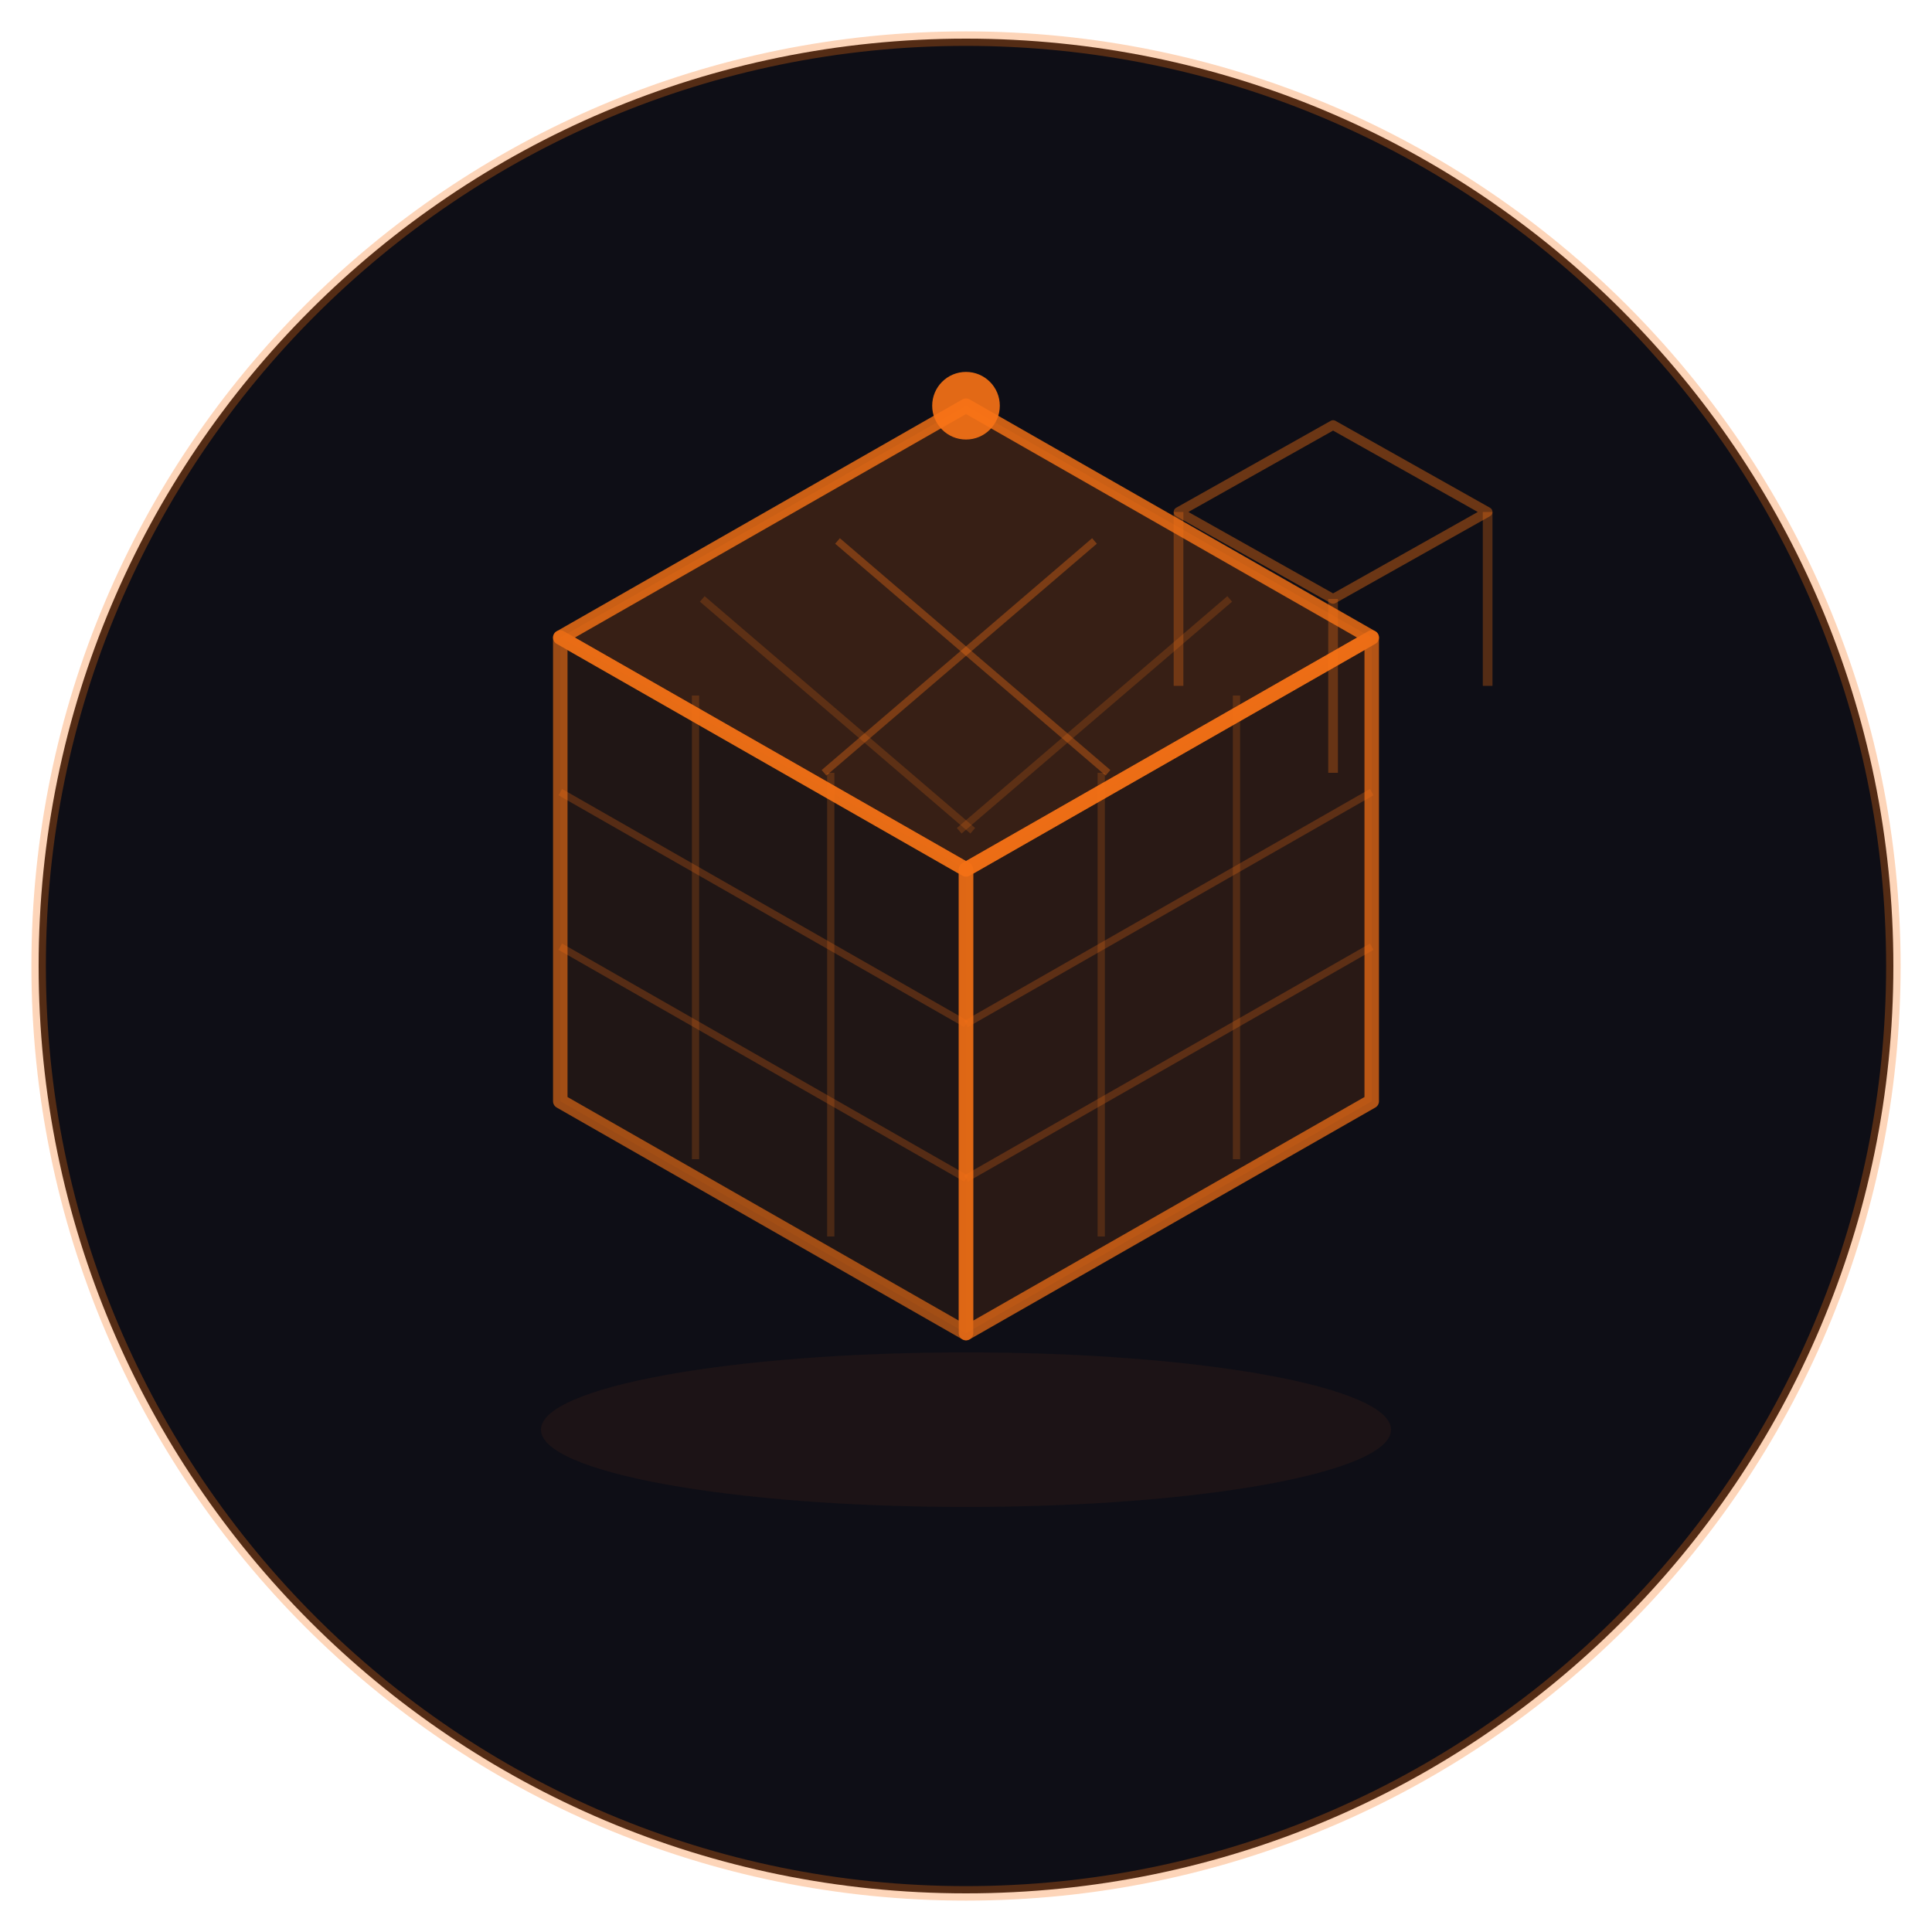
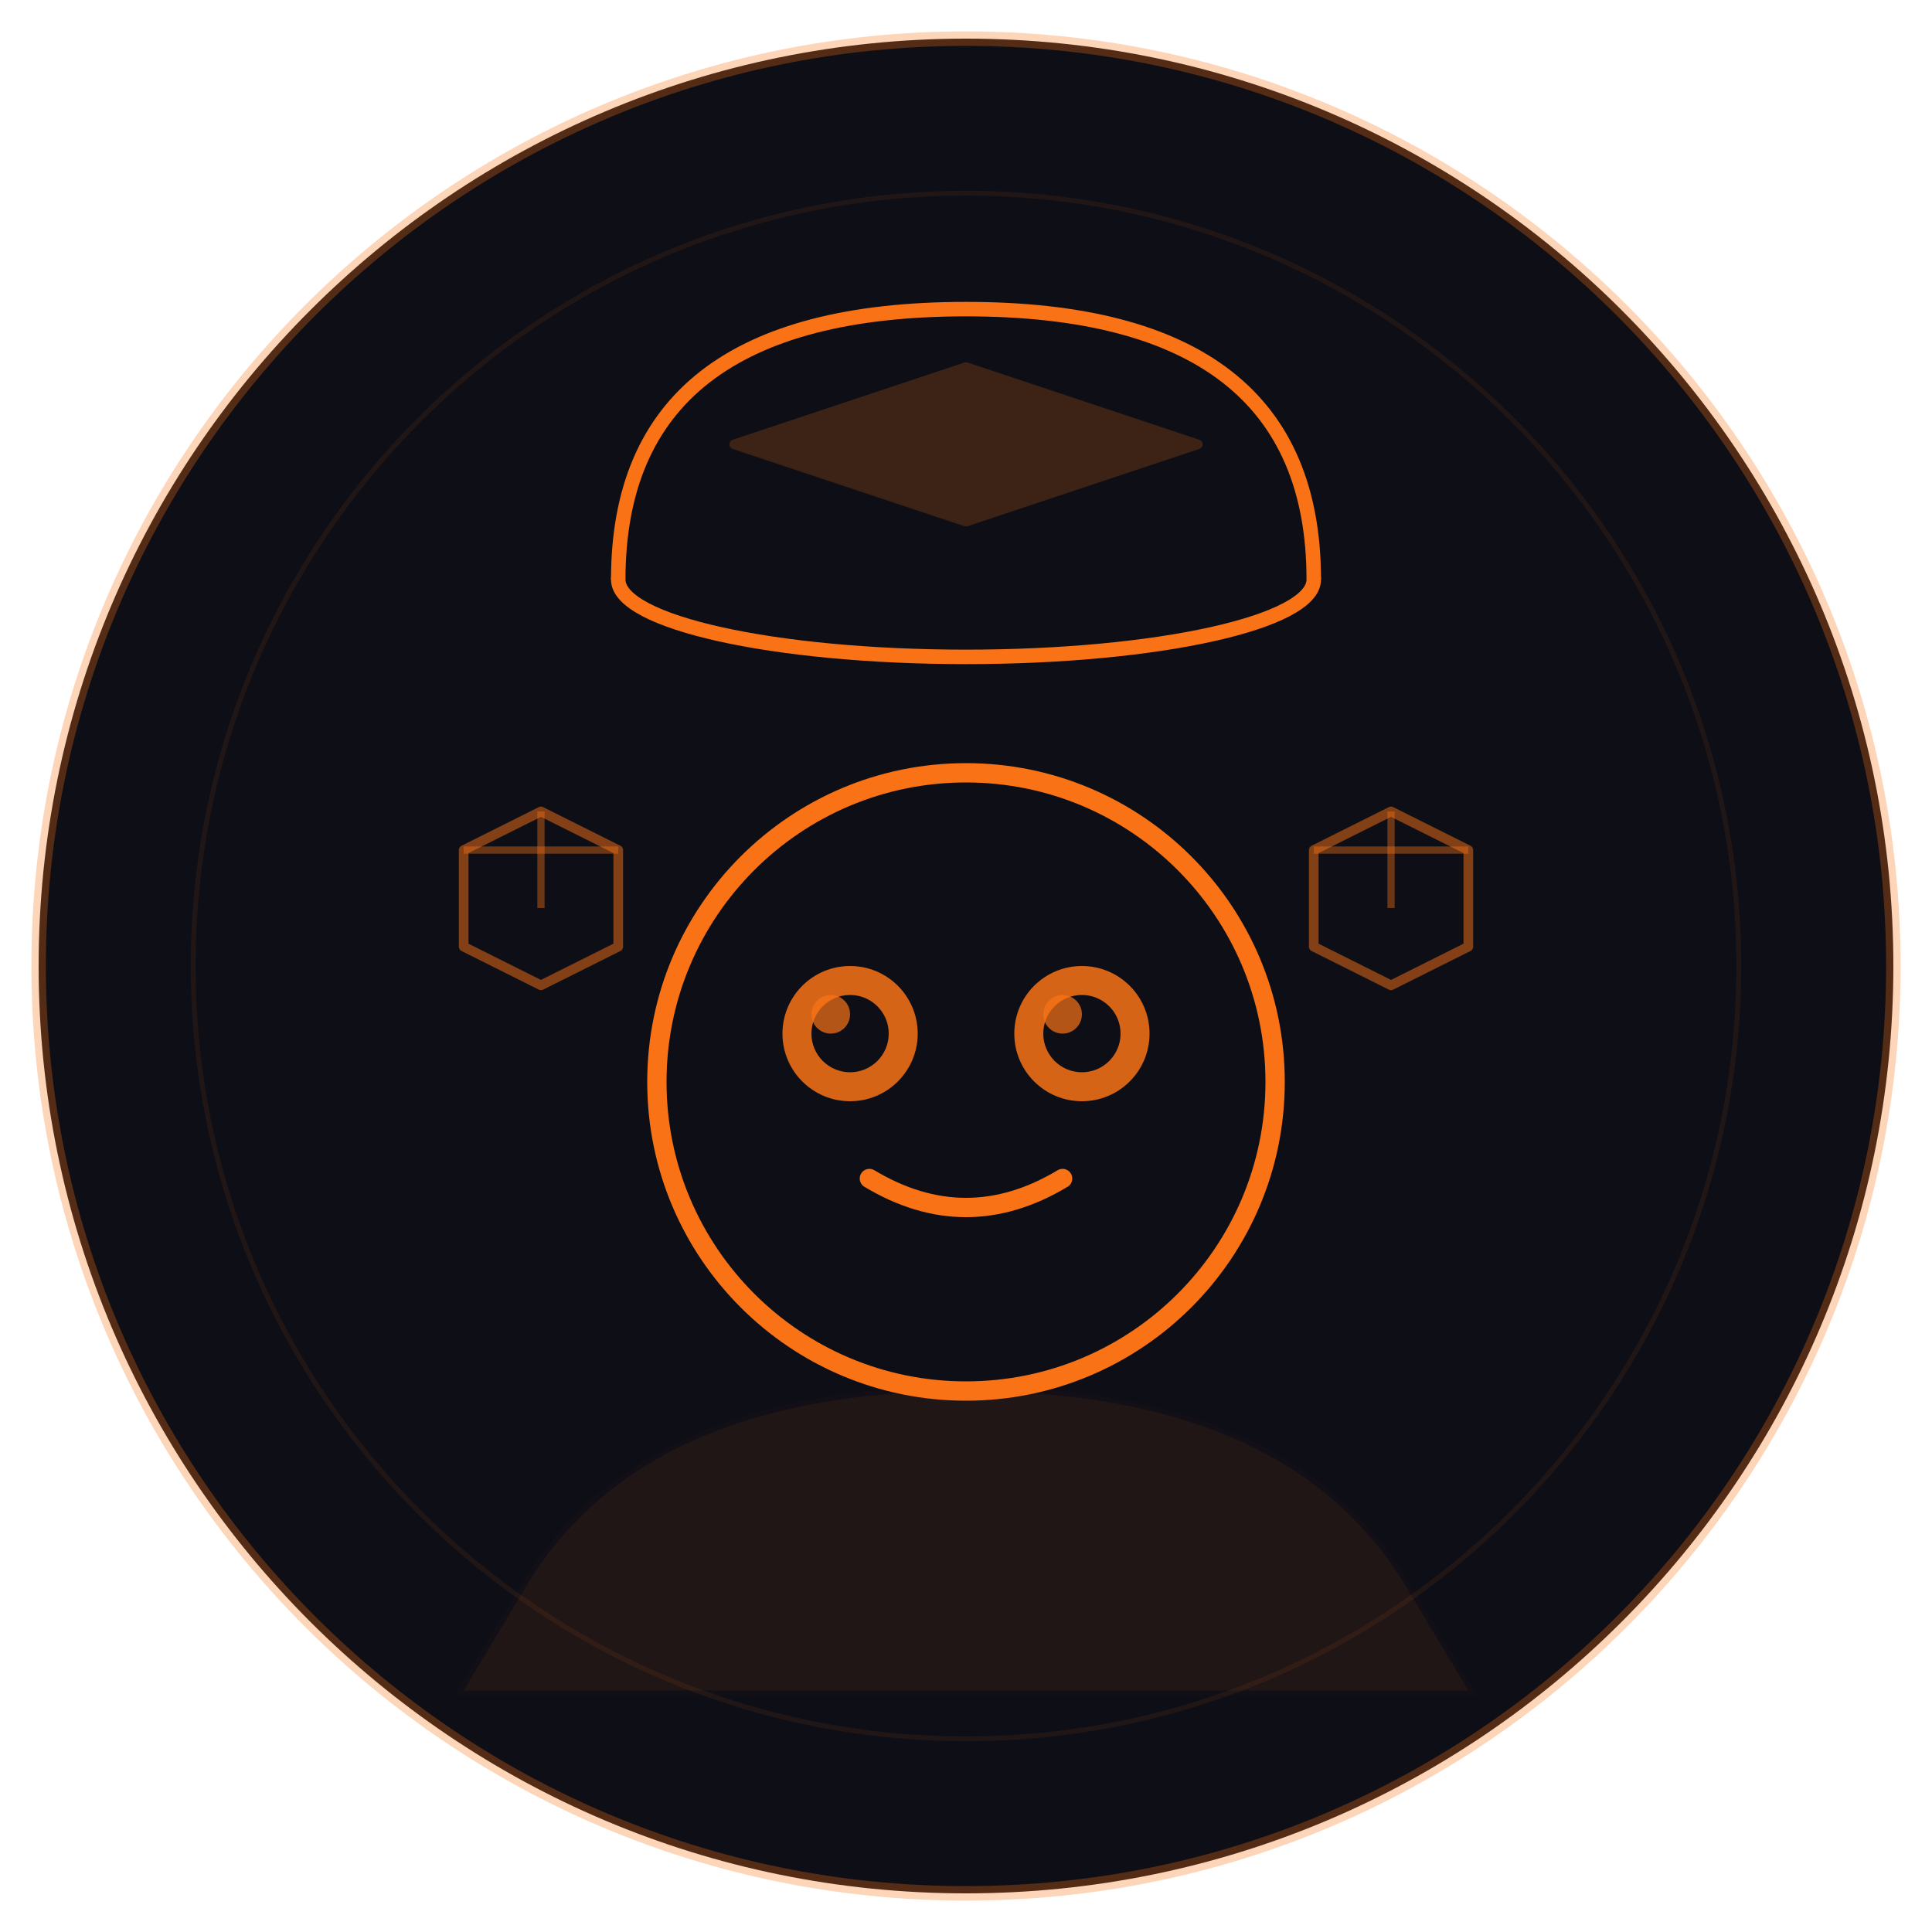
<svg xmlns="http://www.w3.org/2000/svg" viewBox="0 0 200 200" width="200" height="200" role="img" aria-labelledby="ice-title">
  <circle cx="100" cy="100" r="96" fill="#0E0E16" stroke="#F97316" stroke-width="1.5" stroke-opacity="0.3" />
-   <polygon points="100,42 142,66 100,90 58,66" fill="#F97316" fill-opacity="0.18" stroke="#F97316" stroke-width="1.5" stroke-opacity="0.8" stroke-linejoin="round" />
-   <polygon points="58,66 100,90 100,138 58,114" fill="#F97316" fill-opacity="0.08" stroke="#F97316" stroke-width="1.5" stroke-opacity="0.6" stroke-linejoin="round" />
-   <polygon points="142,66 100,90 100,138 142,114" fill="#F97316" fill-opacity="0.12" stroke="#F97316" stroke-width="1.5" stroke-opacity="0.7" stroke-linejoin="round" />
-   <line x1="86.7" y1="56" x2="114.7" y2="80" stroke="#F97316" stroke-width="0.75" stroke-opacity="0.35" />
-   <line x1="72.7" y1="62" x2="100.7" y2="86" stroke="#F97316" stroke-width="0.75" stroke-opacity="0.2" />
-   <line x1="113.3" y1="56" x2="85.3" y2="80" stroke="#F97316" stroke-width="0.75" stroke-opacity="0.35" />
-   <line x1="127.3" y1="62" x2="99.3" y2="86" stroke="#F97316" stroke-width="0.75" stroke-opacity="0.2" />
-   <line x1="58" y1="82" x2="100" y2="106" stroke="#F97316" stroke-width="0.75" stroke-opacity="0.25" />
-   <line x1="58" y1="98" x2="100" y2="122" stroke="#F97316" stroke-width="0.75" stroke-opacity="0.25" />
-   <line x1="72" y1="72" x2="72" y2="120" stroke="#F97316" stroke-width="0.75" stroke-opacity="0.2" />
-   <line x1="86" y1="80" x2="86" y2="128" stroke="#F97316" stroke-width="0.75" stroke-opacity="0.2" />
-   <line x1="100" y1="106" x2="142" y2="82" stroke="#F97316" stroke-width="0.75" stroke-opacity="0.25" />
-   <line x1="100" y1="122" x2="142" y2="98" stroke="#F97316" stroke-width="0.75" stroke-opacity="0.25" />
-   <line x1="114" y1="80" x2="114" y2="128" stroke="#F97316" stroke-width="0.75" stroke-opacity="0.2" />
-   <line x1="128" y1="72" x2="128" y2="120" stroke="#F97316" stroke-width="0.75" stroke-opacity="0.2" />
-   <polygon points="138,44 154,53 138,62 122,53" fill="none" stroke="#F97316" stroke-width="1" stroke-opacity="0.4" stroke-linejoin="round" />
-   <line x1="122" y1="53" x2="122" y2="71" stroke="#F97316" stroke-width="1" stroke-opacity="0.3" />
-   <line x1="154" y1="53" x2="154" y2="71" stroke="#F97316" stroke-width="1" stroke-opacity="0.3" />
-   <line x1="138" y1="62" x2="138" y2="80" stroke="#F97316" stroke-width="1" stroke-opacity="0.3" />
-   <circle cx="100" cy="42" r="3.5" fill="#F97316" opacity="0.9" />
-   <ellipse cx="100" cy="148" rx="44" ry="8" fill="#F97316" fill-opacity="0.06" />
+   <circle cx="100" cy="100" r="80" fill="none" stroke="#F97316" stroke-width="0.5" stroke-opacity="0.08" />
+   <ellipse cx="100" cy="60" rx="36" ry="8" fill="#0E0E16" stroke="#F97316" stroke-width="1.5" />
+   <path d="M64,60 Q64,32 100,32 Q136,32 136,60" fill="#0E0E16" stroke="#F97316" stroke-width="1.5" />
+   <path d="M76,46 L100,38 L124,46 L100,54 Z" fill="#F97316" opacity="0.2" stroke="#F97316" stroke-width="1" stroke-linejoin="round" />
+   <circle cx="100" cy="112" r="32" fill="#0E0E16" stroke="#F97316" stroke-width="2" />
+   <circle cx="88" cy="107" r="7" fill="#F97316" opacity="0.85" />
+   <circle cx="88" cy="107" r="4" fill="#0E0E16" />
+   <circle cx="86" cy="105" r="2" fill="#F97316" opacity="0.7" />
+   <circle cx="112" cy="107" r="7" fill="#F97316" opacity="0.85" />
+   <circle cx="112" cy="107" r="4" fill="#0E0E16" />
+   <circle cx="110" cy="105" r="2" fill="#F97316" opacity="0.7" />
+   <path d="M90,122 Q100,128 110,122" fill="none" stroke="#F97316" stroke-width="2" stroke-linecap="round" />
+   <path d="M48,88 L56,84 L64,88 L64,98 L56,102 L48,98 Z" fill="#0E0E16" stroke="#F97316" stroke-width="1" stroke-opacity="0.5" stroke-linejoin="round" />
+   <line x1="56" y1="84" x2="56" y2="94" stroke="#F97316" stroke-width="0.75" stroke-opacity="0.4" />
+   <line x1="48" y1="88" x2="64" y2="88" stroke="#F97316" stroke-width="0.75" stroke-opacity="0.4" />
+   <path d="M136,88 L144,84 L152,88 L152,98 L144,102 L136,98 Z" fill="#0E0E16" stroke="#F97316" stroke-width="1" stroke-opacity="0.5" stroke-linejoin="round" />
+   <line x1="144" y1="84" x2="144" y2="94" stroke="#F97316" stroke-width="0.75" stroke-opacity="0.4" />
+   <line x1="136" y1="88" x2="152" y2="88" stroke="#F97316" stroke-width="0.75" stroke-opacity="0.4" />
+   <path d="M54,165 Q66,144 100,144 Q134,144 146,165 L152,175 L48,175 Z" fill="#F97316" opacity="0.08" stroke="#F97316" stroke-width="1" stroke-opacity="0.2" />
</svg>
